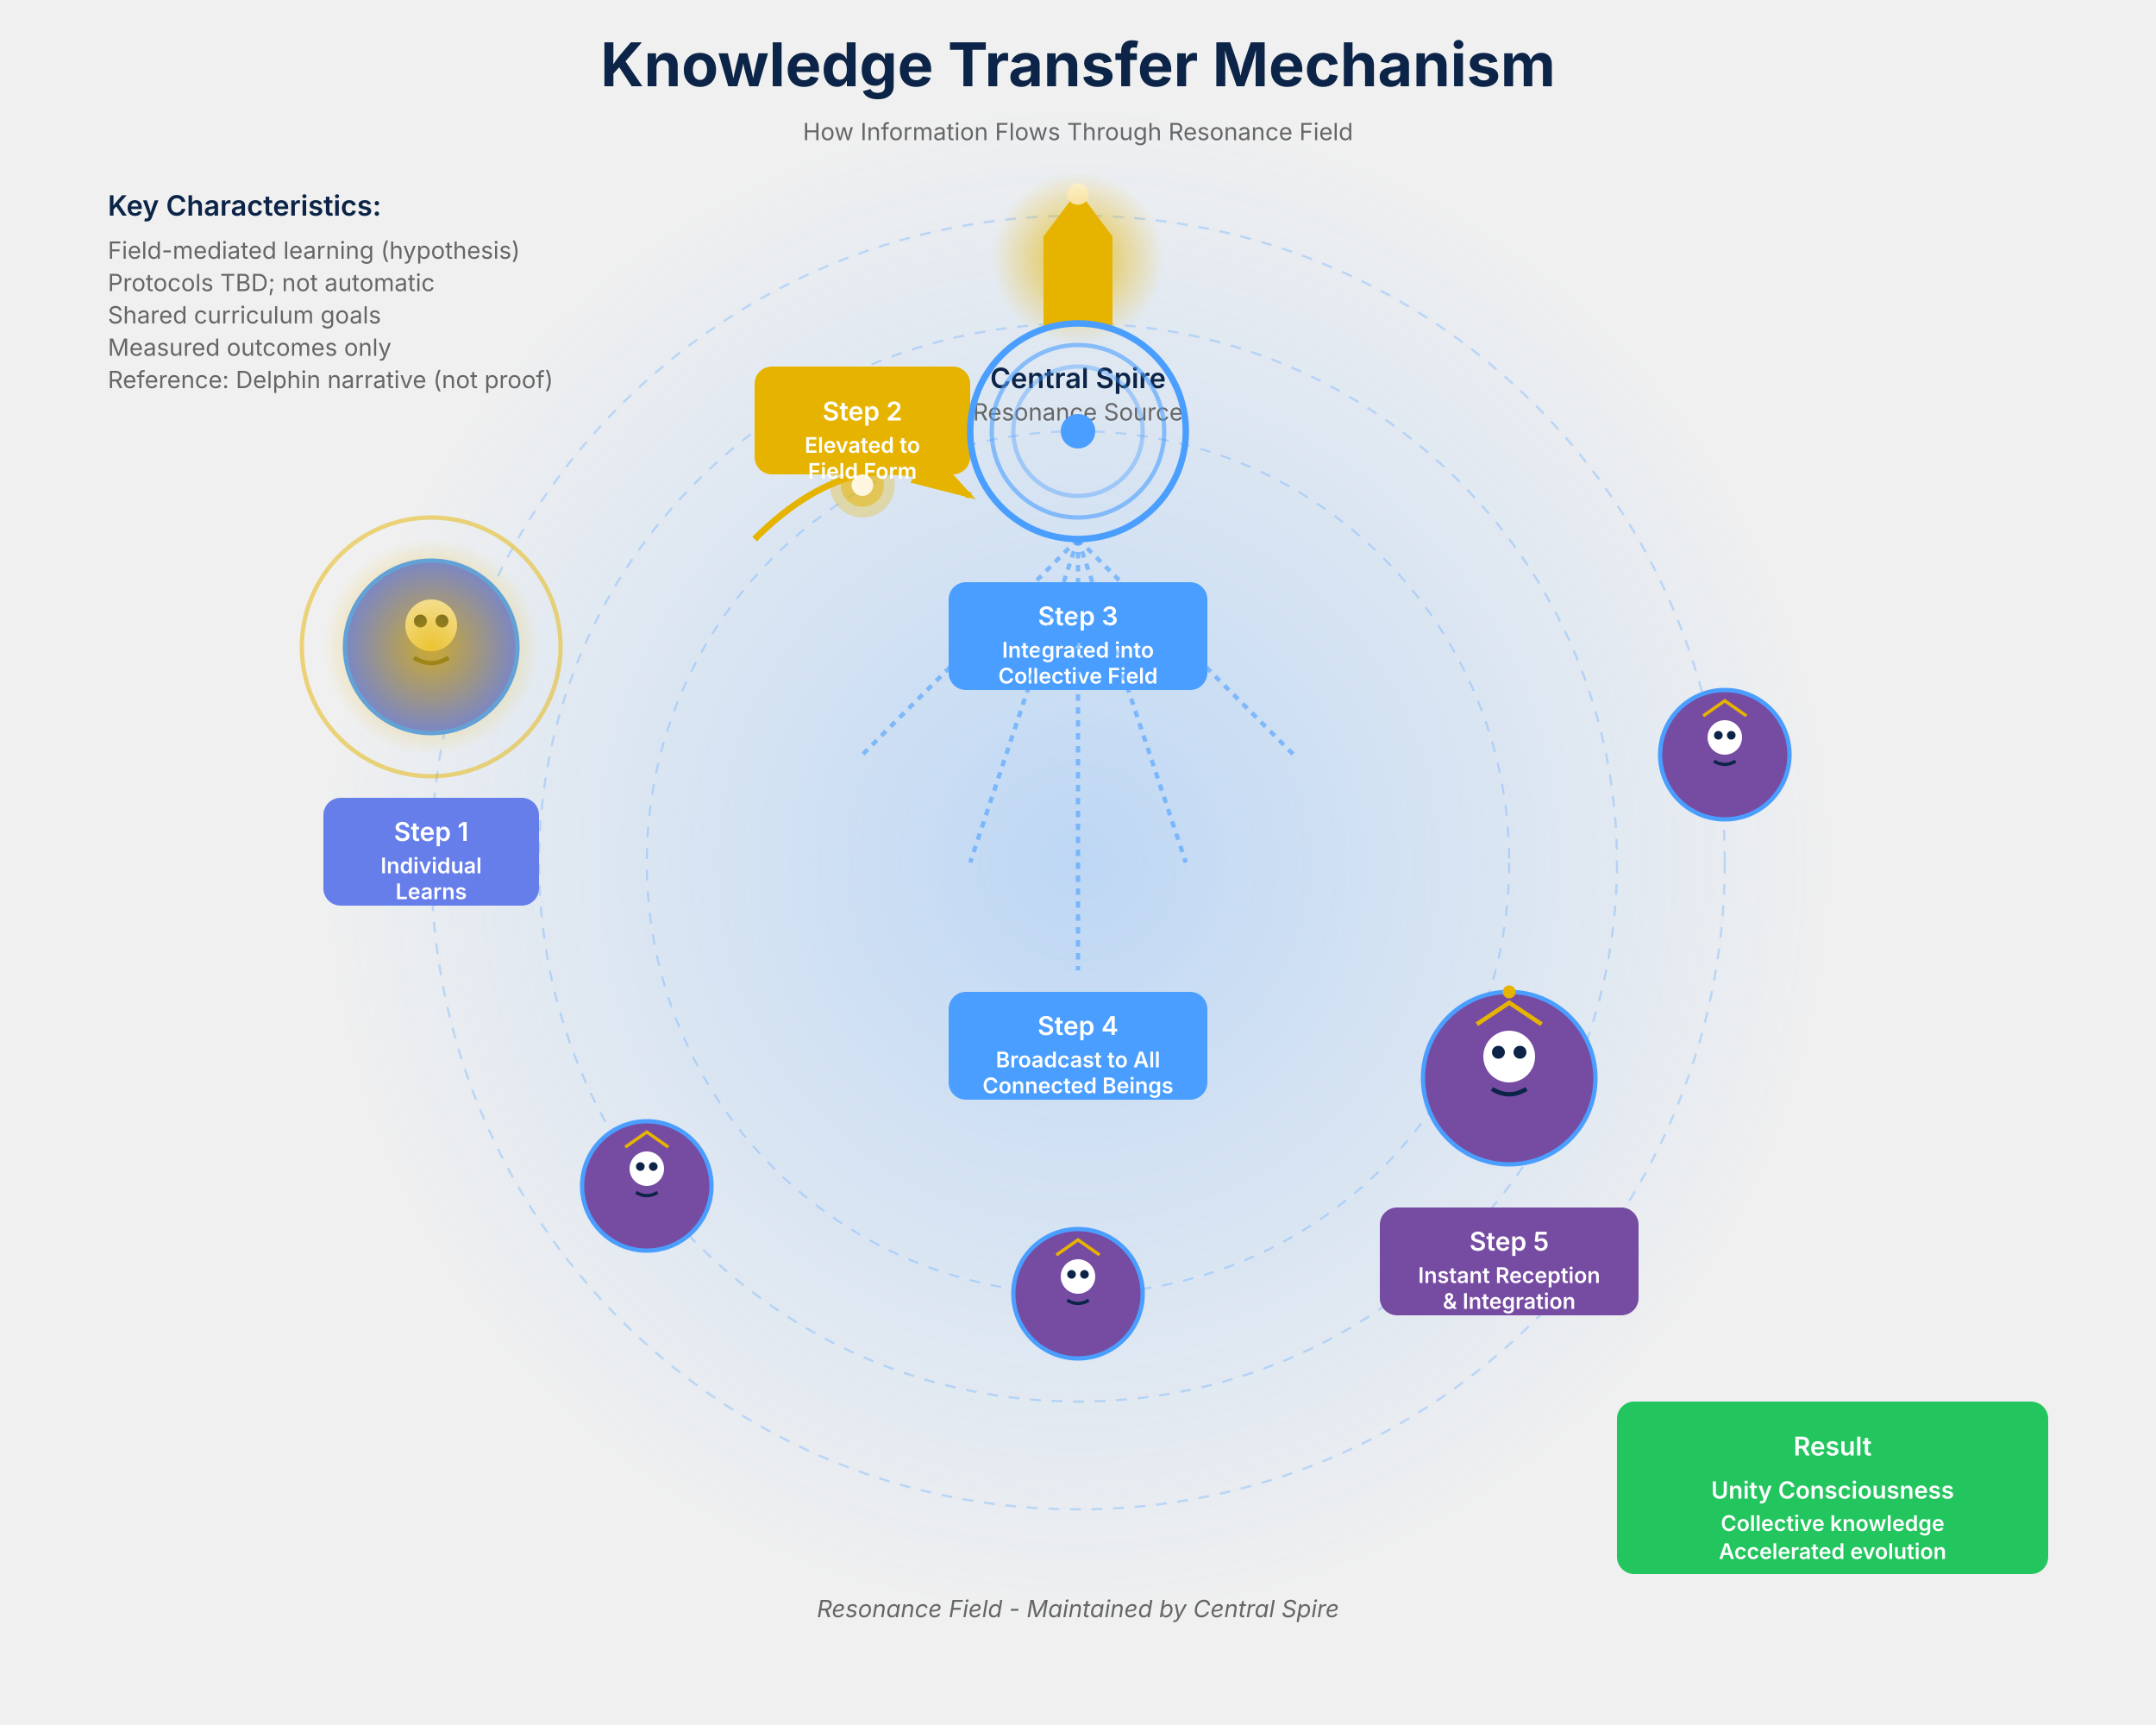
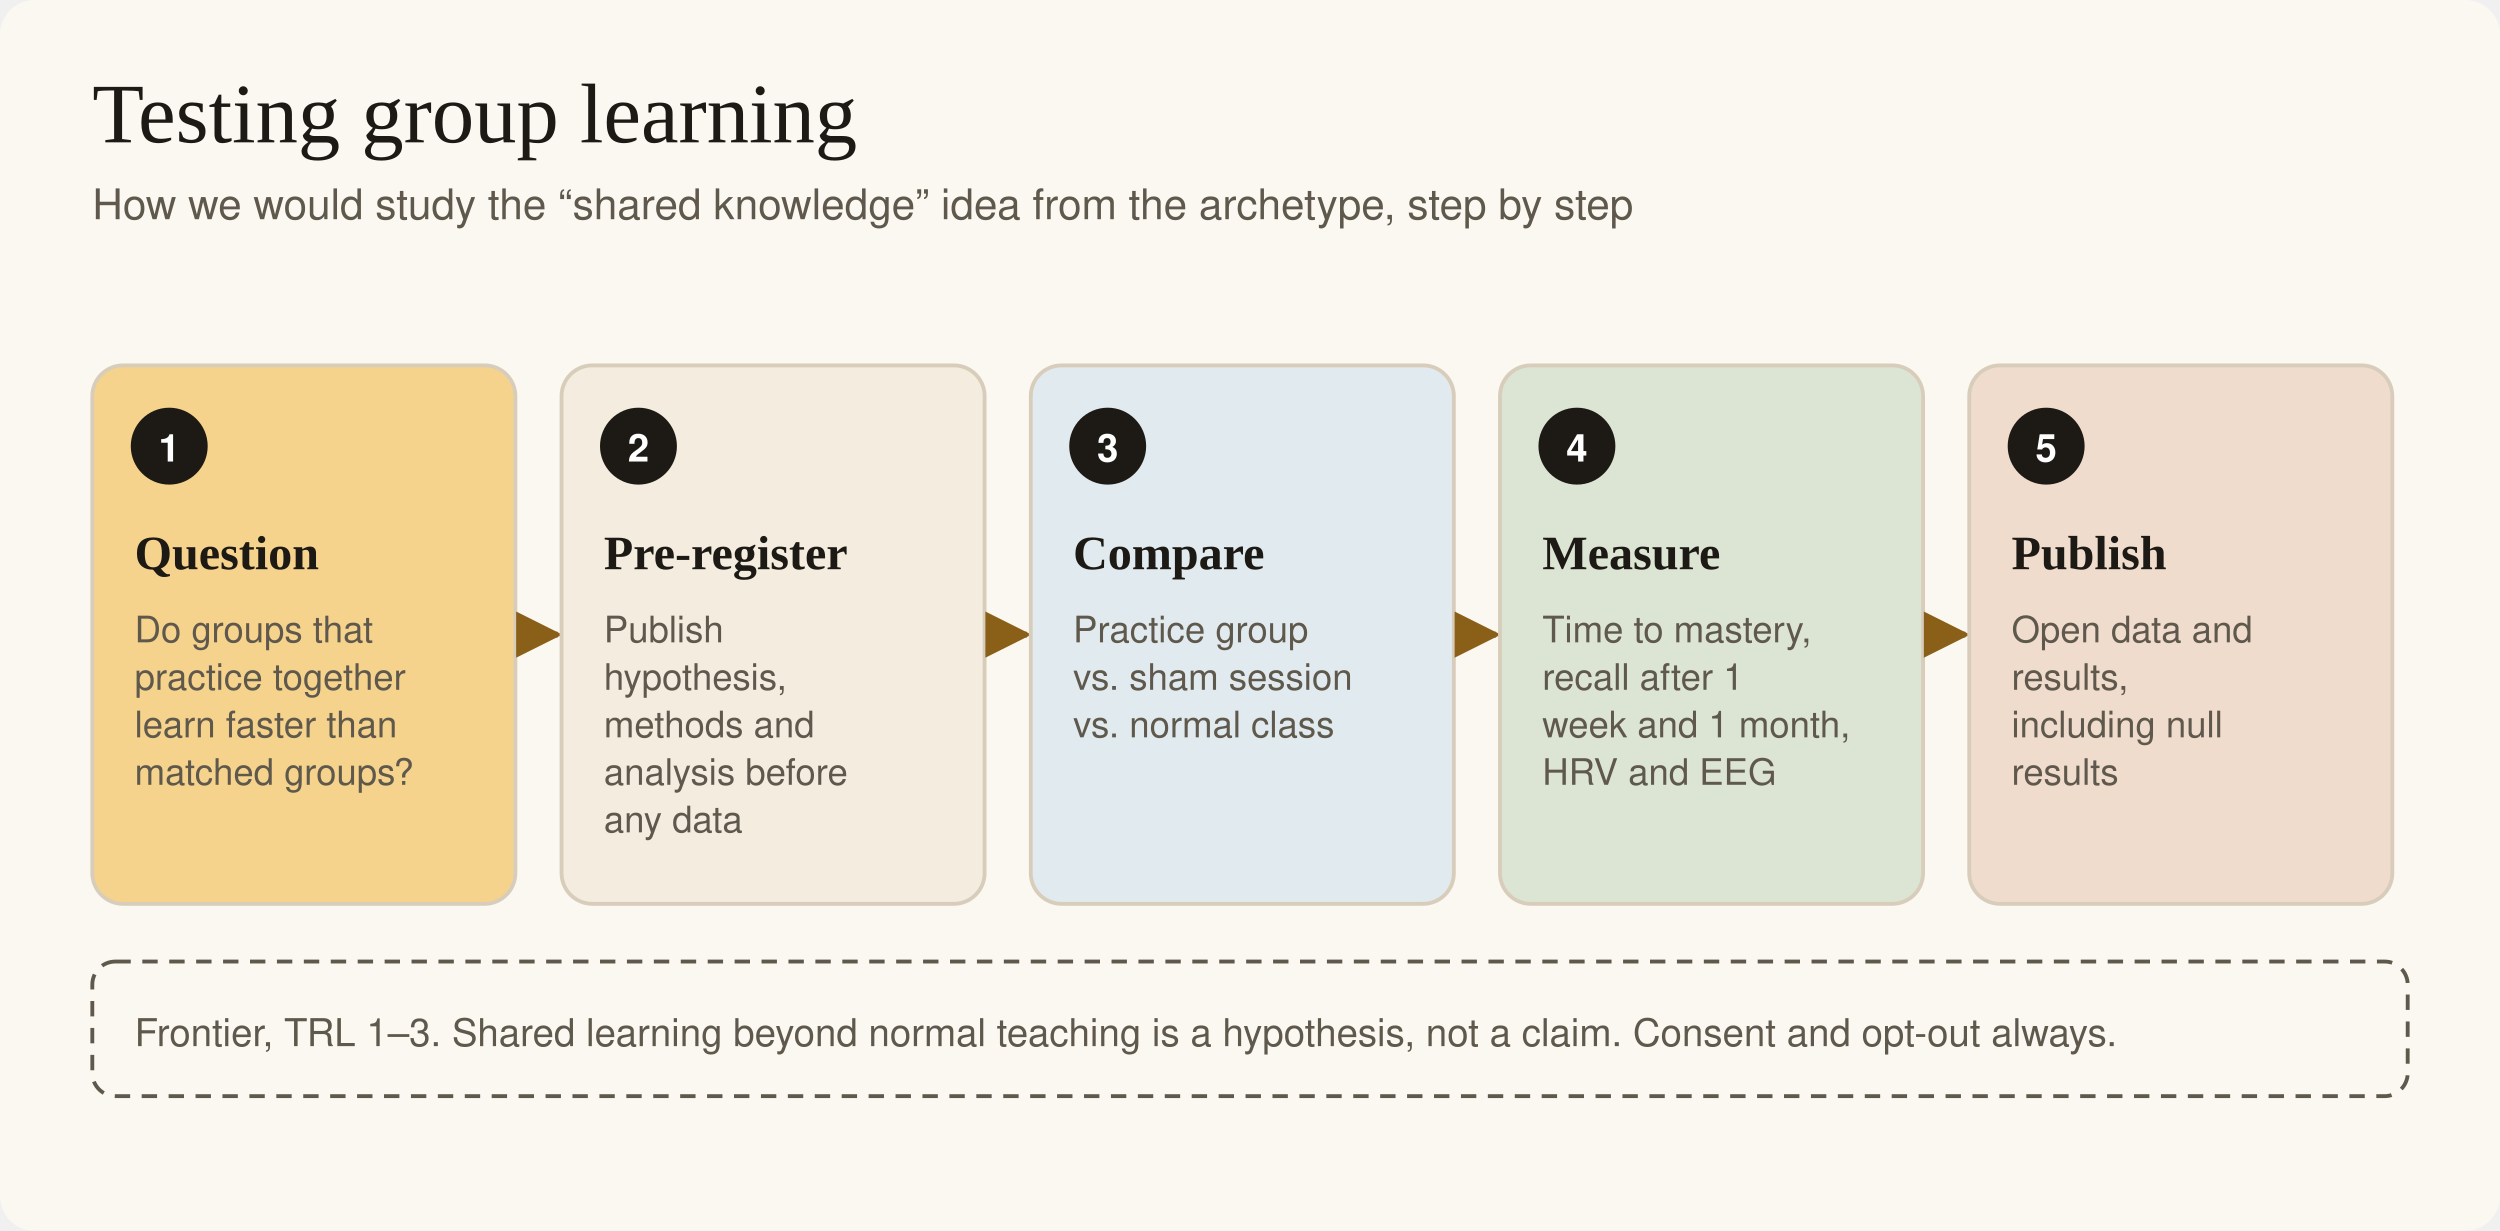
- <svg xmlns="http://www.w3.org/2000/svg" viewBox="0 0 1000 800">
+ <svg xmlns="http://www.w3.org/2000/svg" viewBox="0 0 1300 640" width="1300" height="640" role="img" aria-label="Testing group learning">
+   <rect width="1300" height="640" rx="18" fill="#FBF8F2" />
+   <text x="48" y="74" font-family="Georgia, 'Times New Roman', serif" font-size="44" font-weight="400" fill="#1D1A15" text-anchor="start">Testing group learning</text>
+   <text x="48" y="114" font-family="'Helvetica Neue', Helvetica, Arial, sans-serif" font-size="22" font-weight="400" fill="#5F584C" text-anchor="start">How we would study the “shared knowledge” idea from the archetype, step by step</text>
  <defs>
-     <style>
-       .label-text { font-family: 'Inter', sans-serif; font-size: 13px; fill: #0B2447; font-weight: 600; }
-       .desc-text { font-family: 'Inter', sans-serif; font-size: 11px; fill: #666; }
-       .title-text { font-family: 'Inter', sans-serif; font-size: 28px; font-weight: 700; fill: #0B2447; }
-       .step-text { font-family: 'Inter', sans-serif; font-size: 12px; fill: #fff; font-weight: 600; }
-     </style>
-     <radialGradient id="field-gradient" cx="50%" cy="50%" r="50%">
-       <stop offset="0%" style="stop-color:#4A9EFF;stop-opacity:0.3" />
-       <stop offset="100%" style="stop-color:#4A9EFF;stop-opacity:0" />
-     </radialGradient>
-     <radialGradient id="knowledge-glow" cx="50%" cy="50%" r="50%">
-       <stop offset="0%" style="stop-color:#E6B400;stop-opacity:0.8" />
-       <stop offset="100%" style="stop-color:#E6B400;stop-opacity:0" />
-     </radialGradient>
-   </defs>
-   <text x="500" y="40" text-anchor="middle" class="title-text">Knowledge Transfer Mechanism</text>
-   <text x="500" y="65" text-anchor="middle" class="desc-text">How Information Flows Through Resonance Field</text>
-   <circle cx="500" cy="400" r="350" fill="url(#field-gradient)" />
-   <circle cx="500" cy="400" r="300" fill="none" stroke="#4A9EFF" stroke-width="1" stroke-dasharray="5,5" opacity="0.3" />
-   <circle cx="500" cy="400" r="250" fill="none" stroke="#4A9EFF" stroke-width="1" stroke-dasharray="5,5" opacity="0.3" />
-   <circle cx="500" cy="400" r="200" fill="none" stroke="#4A9EFF" stroke-width="1" stroke-dasharray="5,5" opacity="0.3" />
-   <text x="500" y="750" text-anchor="middle" class="desc-text" style="font-style: italic;">Resonance Field - Maintained by Central Spire</text>
-   <g transform="translate(500, 120)">
-     <path d="M 0,-30 L 15,-10 L 15,30 L -15,30 L -15,-10 Z" fill="#E6B400" stroke="#E6B400" stroke-width="2" />
-     <circle cx="0" cy="-30" r="5" fill="#FFF6E0" />
-     <circle cx="0" cy="0" r="40" fill="url(#knowledge-glow)" />
-     <text x="0" y="60" text-anchor="middle" class="label-text">Central Spire</text>
-     <text x="0" y="75" text-anchor="middle" class="desc-text">Resonance Source</text>
-   </g>
-   <g transform="translate(200, 300)">
-     <circle cx="0" cy="0" r="40" fill="#667eea" stroke="#4A9EFF" stroke-width="2" />
-     <circle cx="0" cy="-10" r="12" fill="#fff" />
-     <circle cx="-5" cy="-12" r="3" fill="#0B2447" />
-     <circle cx="5" cy="-12" r="3" fill="#0B2447" />
-     <path d="M -8,5 Q 0,10 8,5" stroke="#0B2447" stroke-width="2" fill="none" />
-     <circle cx="0" cy="0" r="60" fill="none" stroke="#E6B400" stroke-width="2" opacity="0.5" />
-     <circle cx="0" cy="0" r="50" fill="url(#knowledge-glow)" />
-     <rect x="-50" y="70" width="100" height="50" rx="8" fill="#667eea" />
-     <text x="0" y="90" text-anchor="middle" class="step-text">Step 1</text>
-     <text x="0" y="105" text-anchor="middle" class="step-text" style="font-size: 10px;">Individual</text>
-     <text x="0" y="117" text-anchor="middle" class="step-text" style="font-size: 10px;">Learns</text>
-   </g>
-   <g transform="translate(350, 250)">
-     <path d="M 0,0 Q 50,-50 100,-20" stroke="#E6B400" stroke-width="3" fill="none" marker-end="url(#arrow-gold)" />
-     <circle cx="50" cy="-25" r="15" fill="#E6B400" opacity="0.3" />
-     <circle cx="50" cy="-25" r="10" fill="#E6B400" opacity="0.5" />
-     <circle cx="50" cy="-25" r="5" fill="#FFF6E0" />
-     <rect x="0" y="-80" width="100" height="50" rx="8" fill="#E6B400" />
-     <text x="50" y="-55" text-anchor="middle" class="step-text">Step 2</text>
-     <text x="50" y="-40" text-anchor="middle" class="step-text" style="font-size: 10px;">Elevated to</text>
-     <text x="50" y="-28" text-anchor="middle" class="step-text" style="font-size: 10px;">Field Form</text>
-   </g>
-   <g transform="translate(500, 200)">
-     <circle cx="0" cy="0" r="50" fill="none" stroke="#4A9EFF" stroke-width="3" />
-     <circle cx="0" cy="0" r="40" fill="none" stroke="#4A9EFF" stroke-width="2" opacity="0.6" />
-     <circle cx="0" cy="0" r="30" fill="none" stroke="#4A9EFF" stroke-width="2" opacity="0.4" />
-     <circle cx="0" cy="0" r="8" fill="#4A9EFF" />
-     <rect x="-60" y="70" width="120" height="50" rx="8" fill="#4A9EFF" />
-     <text x="0" y="90" text-anchor="middle" class="step-text">Step 3</text>
-     <text x="0" y="105" text-anchor="middle" class="step-text" style="font-size: 10px;">Integrated into</text>
-     <text x="0" y="117" text-anchor="middle" class="step-text" style="font-size: 10px;">Collective Field</text>
-   </g>
-   <g transform="translate(500, 300)">
-     <path d="M 0,-50 L -100,50" stroke="#4A9EFF" stroke-width="2" stroke-dasharray="3,3" opacity="0.6" />
-     <path d="M 0,-50 L -50,100" stroke="#4A9EFF" stroke-width="2" stroke-dasharray="3,3" opacity="0.6" />
-     <path d="M 0,-50 L 50,100" stroke="#4A9EFF" stroke-width="2" stroke-dasharray="3,3" opacity="0.6" />
-     <path d="M 0,-50 L 100,50" stroke="#4A9EFF" stroke-width="2" stroke-dasharray="3,3" opacity="0.6" />
-     <path d="M 0,-50 L 0,150" stroke="#4A9EFF" stroke-width="2" stroke-dasharray="3,3" opacity="0.6" />
-     <rect x="-60" y="160" width="120" height="50" rx="8" fill="#4A9EFF" />
-     <text x="0" y="180" text-anchor="middle" class="step-text">Step 4</text>
-     <text x="0" y="195" text-anchor="middle" class="step-text" style="font-size: 10px;">Broadcast to All</text>
-     <text x="0" y="207" text-anchor="middle" class="step-text" style="font-size: 10px;">Connected Beings</text>
-   </g>
-   <g transform="translate(700, 500)">
-     <circle cx="0" cy="0" r="40" fill="#764ba2" stroke="#4A9EFF" stroke-width="2" />
-     <circle cx="0" cy="-10" r="12" fill="#fff" />
-     <circle cx="-5" cy="-12" r="3" fill="#0B2447" />
-     <circle cx="5" cy="-12" r="3" fill="#0B2447" />
-     <path d="M -8,5 Q 0,10 8,5" stroke="#0B2447" stroke-width="2" fill="none" />
-     <path d="M -15,-25 L 0,-35 L 15,-25" stroke="#E6B400" stroke-width="2" fill="none" />
-     <circle cx="0" cy="-40" r="3" fill="#E6B400" />
-     <rect x="-60" y="60" width="120" height="50" rx="8" fill="#764ba2" />
-     <text x="0" y="80" text-anchor="middle" class="step-text">Step 5</text>
-     <text x="0" y="95" text-anchor="middle" class="step-text" style="font-size: 10px;">Instant Reception</text>
-     <text x="0" y="107" text-anchor="middle" class="step-text" style="font-size: 10px;">&amp; Integration</text>
-   </g>
-   <g transform="translate(300, 550)">
-     <circle cx="0" cy="0" r="30" fill="#764ba2" stroke="#4A9EFF" stroke-width="2" />
-     <circle cx="0" cy="-8" r="8" fill="#fff" />
-     <circle cx="-3" cy="-9" r="2" fill="#0B2447" />
-     <circle cx="3" cy="-9" r="2" fill="#0B2447" />
-     <path d="M -5,3 Q 0,6 5,3" stroke="#0B2447" stroke-width="1.5" fill="none" />
-     <path d="M -10,-18 L 0,-25 L 10,-18" stroke="#E6B400" stroke-width="1.5" fill="none" />
-   </g>
-   <g transform="translate(500, 600)">
-     <circle cx="0" cy="0" r="30" fill="#764ba2" stroke="#4A9EFF" stroke-width="2" />
-     <circle cx="0" cy="-8" r="8" fill="#fff" />
-     <circle cx="-3" cy="-9" r="2" fill="#0B2447" />
-     <circle cx="3" cy="-9" r="2" fill="#0B2447" />
-     <path d="M -5,3 Q 0,6 5,3" stroke="#0B2447" stroke-width="1.5" fill="none" />
-     <path d="M -10,-18 L 0,-25 L 10,-18" stroke="#E6B400" stroke-width="1.5" fill="none" />
-   </g>
-   <g transform="translate(800, 350)">
-     <circle cx="0" cy="0" r="30" fill="#764ba2" stroke="#4A9EFF" stroke-width="2" />
-     <circle cx="0" cy="-8" r="8" fill="#fff" />
-     <circle cx="-3" cy="-9" r="2" fill="#0B2447" />
-     <circle cx="3" cy="-9" r="2" fill="#0B2447" />
-     <path d="M -5,3 Q 0,6 5,3" stroke="#0B2447" stroke-width="1.5" fill="none" />
-     <path d="M -10,-18 L 0,-25 L 10,-18" stroke="#E6B400" stroke-width="1.5" fill="none" />
-   </g>
-   <g transform="translate(50, 100)">
-     <text x="0" y="0" class="label-text">Key Characteristics:</text>
-     <text x="0" y="20" class="desc-text">Field-mediated learning (hypothesis)</text>
-     <text x="0" y="35" class="desc-text">Protocols TBD; not automatic</text>
-     <text x="0" y="50" class="desc-text">Shared curriculum goals</text>
-     <text x="0" y="65" class="desc-text">Measured outcomes only</text>
-     <text x="0" y="80" class="desc-text">Reference: Delphin narrative (not proof)</text>
-   </g>
-   <g transform="translate(750, 650)">
-     <rect x="0" y="0" width="200" height="80" rx="8" fill="#22C55E" />
-     <text x="100" y="25" text-anchor="middle" class="step-text">Result</text>
-     <text x="100" y="45" text-anchor="middle" class="step-text" style="font-size: 11px;">Unity Consciousness</text>
-     <text x="100" y="60" text-anchor="middle" class="step-text" style="font-size: 10px;">Collective knowledge</text>
-     <text x="100" y="73" text-anchor="middle" class="step-text" style="font-size: 10px;">Accelerated evolution</text>
-   </g>
-   <defs>
-     <marker id="arrow-gold" markerWidth="10" markerHeight="10" refX="9" refY="3" orient="auto">
-       <polygon points="0 0, 10 3, 0 6" fill="#E6B400" />
+     <marker id="k" viewBox="0 0 10 10" refX="9" refY="5" markerWidth="8" markerHeight="8" orient="auto">
+       <path d="M0 0L10 5L0 10z" fill="#8A5F17" />
    </marker>
  </defs>
+   <rect x="48" y="190" width="220" height="280" rx="16" fill="#F6D38C" stroke="#D8CDBA" stroke-width="2" />
+   <circle cx="88" cy="232" r="20" fill="#1D1A15" />
+   <text x="88" y="240" font-family="'Helvetica Neue', Helvetica, Arial, sans-serif" font-size="20" font-weight="700" fill="#fff" text-anchor="middle">1</text>
+   <text x="70" y="296" font-family="Georgia, 'Times New Roman', serif" font-size="25" font-weight="700" fill="#1D1A15" text-anchor="start">Question</text>
+   <text x="70" y="334.0" font-family="'Helvetica Neue', Helvetica, Arial, sans-serif" font-size="19" font-weight="400" fill="#5F584C" text-anchor="start">Do groups that</text>
+   <text x="70" y="358.7" font-family="'Helvetica Neue', Helvetica, Arial, sans-serif" font-size="19" font-weight="400" fill="#5F584C" text-anchor="start">practice together</text>
+   <text x="70" y="383.4" font-family="'Helvetica Neue', Helvetica, Arial, sans-serif" font-size="19" font-weight="400" fill="#5F584C" text-anchor="start">learn faster than</text>
+   <text x="70" y="408.1" font-family="'Helvetica Neue', Helvetica, Arial, sans-serif" font-size="19" font-weight="400" fill="#5F584C" text-anchor="start">matched groups?</text>
+   <path d="M270 330 L290 330" stroke="#8A5F17" stroke-width="3" marker-end="url(#k)" />
+   <rect x="292" y="190" width="220" height="280" rx="16" fill="#F3ECDF" stroke="#D8CDBA" stroke-width="2" />
+   <circle cx="332" cy="232" r="20" fill="#1D1A15" />
+   <text x="332" y="240" font-family="'Helvetica Neue', Helvetica, Arial, sans-serif" font-size="20" font-weight="700" fill="#fff" text-anchor="middle">2</text>
+   <text x="314" y="296" font-family="Georgia, 'Times New Roman', serif" font-size="25" font-weight="700" fill="#1D1A15" text-anchor="start">Pre-register</text>
+   <text x="314" y="334.0" font-family="'Helvetica Neue', Helvetica, Arial, sans-serif" font-size="19" font-weight="400" fill="#5F584C" text-anchor="start">Publish</text>
+   <text x="314" y="358.7" font-family="'Helvetica Neue', Helvetica, Arial, sans-serif" font-size="19" font-weight="400" fill="#5F584C" text-anchor="start">hypothesis,</text>
+   <text x="314" y="383.4" font-family="'Helvetica Neue', Helvetica, Arial, sans-serif" font-size="19" font-weight="400" fill="#5F584C" text-anchor="start">methods and</text>
+   <text x="314" y="408.1" font-family="'Helvetica Neue', Helvetica, Arial, sans-serif" font-size="19" font-weight="400" fill="#5F584C" text-anchor="start">analysis before</text>
+   <text x="314" y="432.8" font-family="'Helvetica Neue', Helvetica, Arial, sans-serif" font-size="19" font-weight="400" fill="#5F584C" text-anchor="start">any data</text>
+   <path d="M514 330 L534 330" stroke="#8A5F17" stroke-width="3" marker-end="url(#k)" />
+   <rect x="536" y="190" width="220" height="280" rx="16" fill="#E1EAEE" stroke="#D8CDBA" stroke-width="2" />
+   <circle cx="576" cy="232" r="20" fill="#1D1A15" />
+   <text x="576" y="240" font-family="'Helvetica Neue', Helvetica, Arial, sans-serif" font-size="20" font-weight="700" fill="#fff" text-anchor="middle">3</text>
+   <text x="558" y="296" font-family="Georgia, 'Times New Roman', serif" font-size="25" font-weight="700" fill="#1D1A15" text-anchor="start">Compare</text>
+   <text x="558" y="334.0" font-family="'Helvetica Neue', Helvetica, Arial, sans-serif" font-size="19" font-weight="400" fill="#5F584C" text-anchor="start">Practice group</text>
+   <text x="558" y="358.7" font-family="'Helvetica Neue', Helvetica, Arial, sans-serif" font-size="19" font-weight="400" fill="#5F584C" text-anchor="start">vs. sham session</text>
+   <text x="558" y="383.4" font-family="'Helvetica Neue', Helvetica, Arial, sans-serif" font-size="19" font-weight="400" fill="#5F584C" text-anchor="start">vs. normal class</text>
+   <path d="M758 330 L778 330" stroke="#8A5F17" stroke-width="3" marker-end="url(#k)" />
+   <rect x="780" y="190" width="220" height="280" rx="16" fill="#DCE5D3" stroke="#D8CDBA" stroke-width="2" />
+   <circle cx="820" cy="232" r="20" fill="#1D1A15" />
+   <text x="820" y="240" font-family="'Helvetica Neue', Helvetica, Arial, sans-serif" font-size="20" font-weight="700" fill="#fff" text-anchor="middle">4</text>
+   <text x="802" y="296" font-family="Georgia, 'Times New Roman', serif" font-size="25" font-weight="700" fill="#1D1A15" text-anchor="start">Measure</text>
+   <text x="802" y="334.0" font-family="'Helvetica Neue', Helvetica, Arial, sans-serif" font-size="19" font-weight="400" fill="#5F584C" text-anchor="start">Time to mastery,</text>
+   <text x="802" y="358.7" font-family="'Helvetica Neue', Helvetica, Arial, sans-serif" font-size="19" font-weight="400" fill="#5F584C" text-anchor="start">recall after 1</text>
+   <text x="802" y="383.4" font-family="'Helvetica Neue', Helvetica, Arial, sans-serif" font-size="19" font-weight="400" fill="#5F584C" text-anchor="start">week and 1 month,</text>
+   <text x="802" y="408.1" font-family="'Helvetica Neue', Helvetica, Arial, sans-serif" font-size="19" font-weight="400" fill="#5F584C" text-anchor="start">HRV and EEG</text>
+   <path d="M1002 330 L1022 330" stroke="#8A5F17" stroke-width="3" marker-end="url(#k)" />
+   <rect x="1024" y="190" width="220" height="280" rx="16" fill="#F0DCCD" stroke="#D8CDBA" stroke-width="2" />
+   <circle cx="1064" cy="232" r="20" fill="#1D1A15" />
+   <text x="1064" y="240" font-family="'Helvetica Neue', Helvetica, Arial, sans-serif" font-size="20" font-weight="700" fill="#fff" text-anchor="middle">5</text>
+   <text x="1046" y="296" font-family="Georgia, 'Times New Roman', serif" font-size="25" font-weight="700" fill="#1D1A15" text-anchor="start">Publish</text>
+   <text x="1046" y="334.0" font-family="'Helvetica Neue', Helvetica, Arial, sans-serif" font-size="19" font-weight="400" fill="#5F584C" text-anchor="start">Open data and</text>
+   <text x="1046" y="358.7" font-family="'Helvetica Neue', Helvetica, Arial, sans-serif" font-size="19" font-weight="400" fill="#5F584C" text-anchor="start">results,</text>
+   <text x="1046" y="383.4" font-family="'Helvetica Neue', Helvetica, Arial, sans-serif" font-size="19" font-weight="400" fill="#5F584C" text-anchor="start">including null</text>
+   <text x="1046" y="408.1" font-family="'Helvetica Neue', Helvetica, Arial, sans-serif" font-size="19" font-weight="400" fill="#5F584C" text-anchor="start">results</text>
+   <rect x="48" y="500" width="1204" height="70" rx="12" fill="none" stroke="#5F584C" stroke-width="2" stroke-dasharray="8 6" />
+   <text x="70" y="544" font-family="'Helvetica Neue', Helvetica, Arial, sans-serif" font-size="20" font-weight="400" fill="#5F584C" text-anchor="start">Frontier, TRL 1–3. Shared learning beyond normal teaching is a hypothesis, not a claim. Consent and opt-out always.</text>
</svg>
